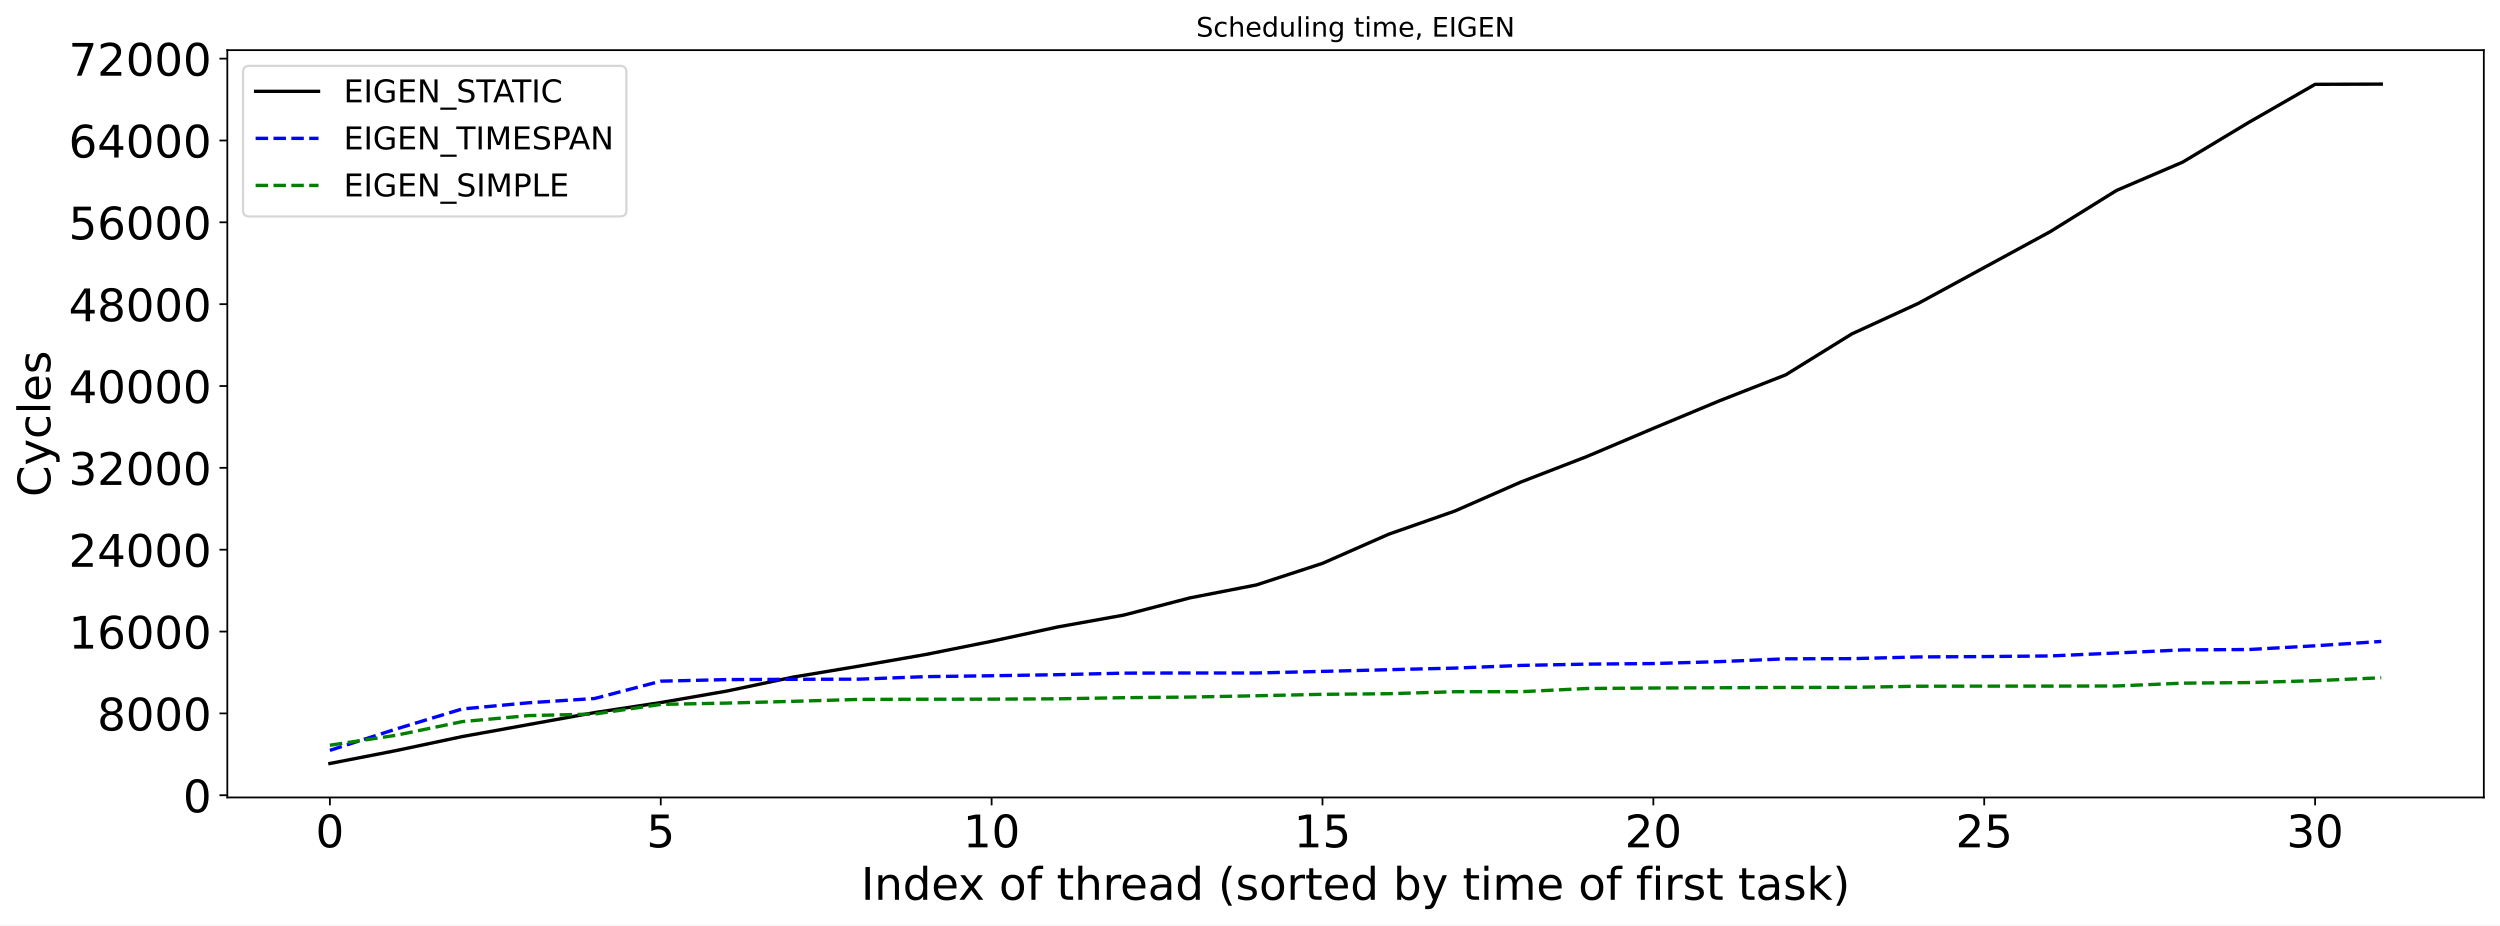
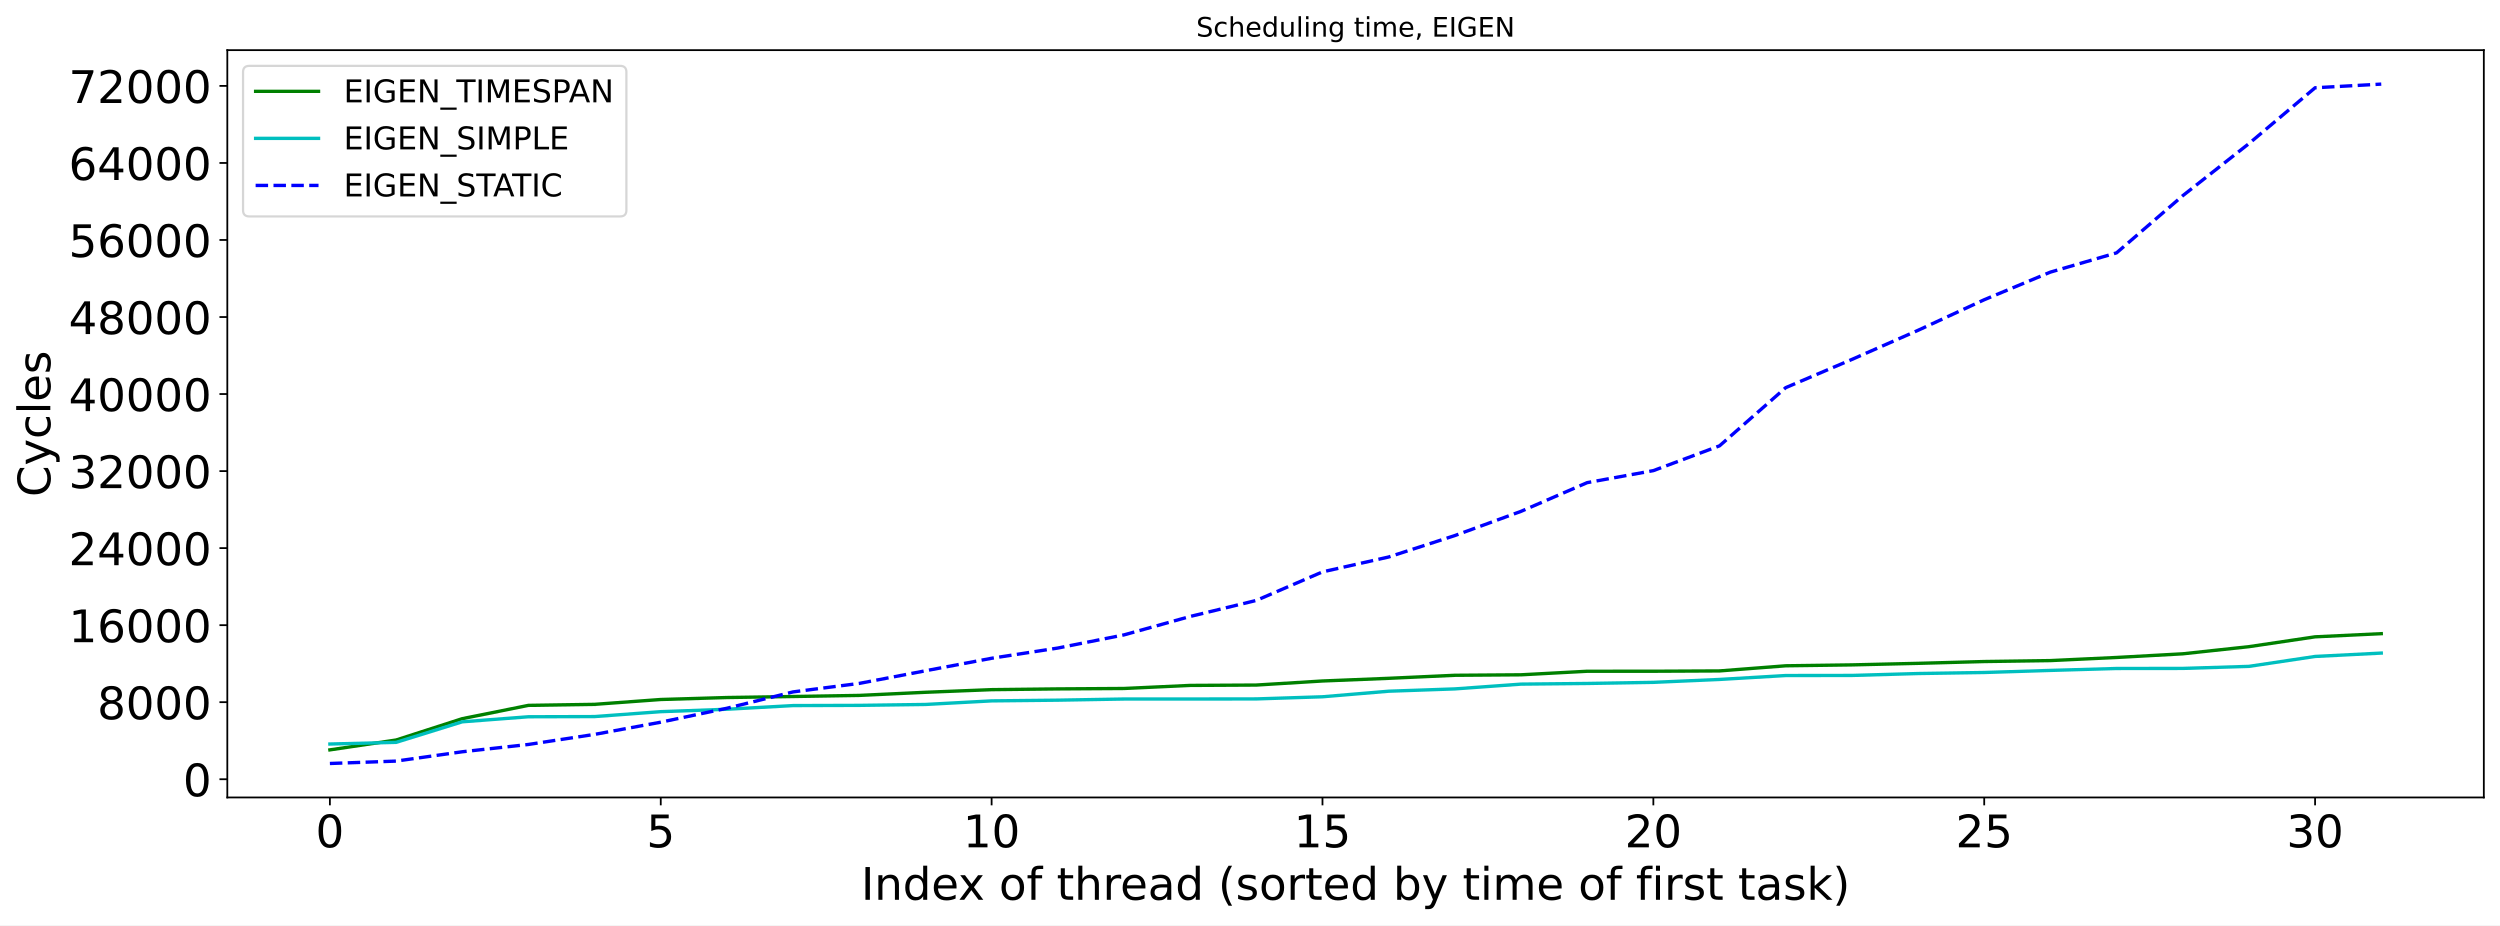
<svg xmlns="http://www.w3.org/2000/svg" xmlns:xlink="http://www.w3.org/1999/xlink" width="1112.781pt" height="411.871pt" viewBox="0 0 1112.781 411.871" version="1.1">
  <defs>
    <style type="text/css">*{stroke-linejoin: round; stroke-linecap: butt}</style>
  </defs>
  <g id="figure_1">
    <g id="patch_1">
      <path d="M 0 411.871  L 1112.781 411.871  L 1112.781 0  L 0 0  z " style="fill: #ffffff" />
    </g>
    <g id="axes_1">
      <g id="patch_2">
        <path d="M 101.181 354.958  L 1105.581 354.958  L 1105.581 22.318  L 101.181 22.318  z " style="fill: #ffffff" />
      </g>
      <g id="matplotlib.axis_1">
        <g id="xtick_1">
          <g id="line2d_1">
            <defs>
-               <path id="m153ee0c55f" d="M 0 0  L 0 3.5  " style="stroke: #000000; stroke-width: 0.8" />
+               <path id="ma0be3c075a" d="M 0 0  L 0 3.5  " style="stroke: #000000; stroke-width: 0.8" />
            </defs>
            <g>
-               <use xlink:href="#m153ee0c55f" x="146.836" y="354.958" style="stroke: #000000; stroke-width: 0.8" />
+               <use xlink:href="#ma0be3c075a" x="146.836" y="354.958" style="stroke: #000000; stroke-width: 0.8" />
            </g>
          </g>
          <g id="text_1">
            <g transform="translate(140.4733 377.155) scale(0.2 -0.2)">
              <defs>
                <path id="DejaVuSans-30" d="M 2034 4250  Q 1547 4250 1301 3770  Q 1056 3291 1056 2328  Q 1056 1369 1301 889  Q 1547 409 2034 409  Q 2525 409 2770 889  Q 3016 1369 3016 2328  Q 3016 3291 2770 3770  Q 2525 4250 2034 4250  z M 2034 4750  Q 2819 4750 3233 4129  Q 3647 3509 3647 2328  Q 3647 1150 3233 529  Q 2819 -91 2034 -91  Q 1250 -91 836 529  Q 422 1150 422 2328  Q 422 3509 836 4129  Q 1250 4750 2034 4750  z " transform="scale(0.015625)" />
              </defs>
              <use xlink:href="#DejaVuSans-30" />
            </g>
          </g>
        </g>
        <g id="xtick_2">
          <g id="line2d_2">
            <g>
-               <use xlink:href="#m153ee0c55f" x="294.109" y="354.958" style="stroke: #000000; stroke-width: 0.8" />
+               <use xlink:href="#ma0be3c075a" x="294.109" y="354.958" style="stroke: #000000; stroke-width: 0.8" />
            </g>
          </g>
          <g id="text_2">
            <g transform="translate(287.746 377.155) scale(0.2 -0.2)">
              <defs>
                <path id="DejaVuSans-35" d="M 691 4666  L 3169 4666  L 3169 4134  L 1269 4134  L 1269 2991  Q 1406 3038 1543 3061  Q 1681 3084 1819 3084  Q 2600 3084 3056 2656  Q 3513 2228 3513 1497  Q 3513 744 3044 326  Q 2575 -91 1722 -91  Q 1428 -91 1123 -41  Q 819 9 494 109  L 494 744  Q 775 591 1075 516  Q 1375 441 1709 441  Q 2250 441 2565 725  Q 2881 1009 2881 1497  Q 2881 1984 2565 2268  Q 2250 2553 1709 2553  Q 1456 2553 1204 2497  Q 953 2441 691 2322  L 691 4666  z " transform="scale(0.015625)" />
              </defs>
              <use xlink:href="#DejaVuSans-35" />
            </g>
          </g>
        </g>
        <g id="xtick_3">
          <g id="line2d_3">
            <g>
-               <use xlink:href="#m153ee0c55f" x="441.381" y="354.958" style="stroke: #000000; stroke-width: 0.8" />
+               <use xlink:href="#ma0be3c075a" x="441.381" y="354.958" style="stroke: #000000; stroke-width: 0.8" />
            </g>
          </g>
          <g id="text_3">
            <g transform="translate(428.6562 377.155) scale(0.2 -0.2)">
              <defs>
                <path id="DejaVuSans-31" d="M 794 531  L 1825 531  L 1825 4091  L 703 3866  L 703 4441  L 1819 4666  L 2450 4666  L 2450 531  L 3481 531  L 3481 0  L 794 0  L 794 531  z " transform="scale(0.015625)" />
              </defs>
              <use xlink:href="#DejaVuSans-31" />
              <use xlink:href="#DejaVuSans-30" x="63.623" />
            </g>
          </g>
        </g>
        <g id="xtick_4">
          <g id="line2d_4">
            <g>
-               <use xlink:href="#m153ee0c55f" x="588.654" y="354.958" style="stroke: #000000; stroke-width: 0.8" />
+               <use xlink:href="#ma0be3c075a" x="588.654" y="354.958" style="stroke: #000000; stroke-width: 0.8" />
            </g>
          </g>
          <g id="text_4">
            <g transform="translate(575.929 377.155) scale(0.2 -0.2)">
              <use xlink:href="#DejaVuSans-31" />
              <use xlink:href="#DejaVuSans-35" x="63.623" />
            </g>
          </g>
        </g>
        <g id="xtick_5">
          <g id="line2d_5">
            <g>
-               <use xlink:href="#m153ee0c55f" x="735.927" y="354.958" style="stroke: #000000; stroke-width: 0.8" />
+               <use xlink:href="#ma0be3c075a" x="735.927" y="354.958" style="stroke: #000000; stroke-width: 0.8" />
            </g>
          </g>
          <g id="text_5">
            <g transform="translate(723.2017 377.155) scale(0.2 -0.2)">
              <defs>
                <path id="DejaVuSans-32" d="M 1228 531  L 3431 531  L 3431 0  L 469 0  L 469 531  Q 828 903 1448 1529  Q 2069 2156 2228 2338  Q 2531 2678 2651 2914  Q 2772 3150 2772 3378  Q 2772 3750 2511 3984  Q 2250 4219 1831 4219  Q 1534 4219 1204 4116  Q 875 4013 500 3803  L 500 4441  Q 881 4594 1212 4672  Q 1544 4750 1819 4750  Q 2544 4750 2975 4387  Q 3406 4025 3406 3419  Q 3406 3131 3298 2873  Q 3191 2616 2906 2266  Q 2828 2175 2409 1742  Q 1991 1309 1228 531  z " transform="scale(0.015625)" />
              </defs>
              <use xlink:href="#DejaVuSans-32" />
              <use xlink:href="#DejaVuSans-30" x="63.623" />
            </g>
          </g>
        </g>
        <g id="xtick_6">
          <g id="line2d_6">
            <g>
-               <use xlink:href="#m153ee0c55f" x="883.199" y="354.958" style="stroke: #000000; stroke-width: 0.8" />
+               <use xlink:href="#ma0be3c075a" x="883.199" y="354.958" style="stroke: #000000; stroke-width: 0.8" />
            </g>
          </g>
          <g id="text_6">
            <g transform="translate(870.4744 377.155) scale(0.2 -0.2)">
              <use xlink:href="#DejaVuSans-32" />
              <use xlink:href="#DejaVuSans-35" x="63.623" />
            </g>
          </g>
        </g>
        <g id="xtick_7">
          <g id="line2d_7">
            <g>
-               <use xlink:href="#m153ee0c55f" x="1030.472" y="354.958" style="stroke: #000000; stroke-width: 0.8" />
+               <use xlink:href="#ma0be3c075a" x="1030.472" y="354.958" style="stroke: #000000; stroke-width: 0.8" />
            </g>
          </g>
          <g id="text_7">
            <g transform="translate(1017.747 377.155) scale(0.2 -0.2)">
              <defs>
                <path id="DejaVuSans-33" d="M 2597 2516  Q 3050 2419 3304 2112  Q 3559 1806 3559 1356  Q 3559 666 3084 287  Q 2609 -91 1734 -91  Q 1441 -91 1130 -33  Q 819 25 488 141  L 488 750  Q 750 597 1062 519  Q 1375 441 1716 441  Q 2309 441 2620 675  Q 2931 909 2931 1356  Q 2931 1769 2642 2001  Q 2353 2234 1838 2234  L 1294 2234  L 1294 2753  L 1863 2753  Q 2328 2753 2575 2939  Q 2822 3125 2822 3475  Q 2822 3834 2567 4026  Q 2313 4219 1838 4219  Q 1578 4219 1281 4162  Q 984 4106 628 3988  L 628 4550  Q 988 4650 1302 4700  Q 1616 4750 1894 4750  Q 2613 4750 3031 4423  Q 3450 4097 3450 3541  Q 3450 3153 3228 2886  Q 3006 2619 2597 2516  z " transform="scale(0.015625)" />
              </defs>
              <use xlink:href="#DejaVuSans-33" />
              <use xlink:href="#DejaVuSans-30" x="63.623" />
            </g>
          </g>
        </g>
        <g id="text_8">
          <g transform="translate(383.2609 400.5113) scale(0.2 -0.2)">
            <defs>
              <path id="DejaVuSans-49" d="M 628 4666  L 1259 4666  L 1259 0  L 628 0  L 628 4666  z " transform="scale(0.015625)" />
              <path id="DejaVuSans-6e" d="M 3513 2113  L 3513 0  L 2938 0  L 2938 2094  Q 2938 2591 2744 2837  Q 2550 3084 2163 3084  Q 1697 3084 1428 2787  Q 1159 2491 1159 1978  L 1159 0  L 581 0  L 581 3500  L 1159 3500  L 1159 2956  Q 1366 3272 1645 3428  Q 1925 3584 2291 3584  Q 2894 3584 3203 3211  Q 3513 2838 3513 2113  z " transform="scale(0.015625)" />
              <path id="DejaVuSans-64" d="M 2906 2969  L 2906 4863  L 3481 4863  L 3481 0  L 2906 0  L 2906 525  Q 2725 213 2448 61  Q 2172 -91 1784 -91  Q 1150 -91 751 415  Q 353 922 353 1747  Q 353 2572 751 3078  Q 1150 3584 1784 3584  Q 2172 3584 2448 3432  Q 2725 3281 2906 2969  z M 947 1747  Q 947 1113 1208 752  Q 1469 391 1925 391  Q 2381 391 2643 752  Q 2906 1113 2906 1747  Q 2906 2381 2643 2742  Q 2381 3103 1925 3103  Q 1469 3103 1208 2742  Q 947 2381 947 1747  z " transform="scale(0.015625)" />
              <path id="DejaVuSans-65" d="M 3597 1894  L 3597 1613  L 953 1613  Q 991 1019 1311 708  Q 1631 397 2203 397  Q 2534 397 2845 478  Q 3156 559 3463 722  L 3463 178  Q 3153 47 2828 -22  Q 2503 -91 2169 -91  Q 1331 -91 842 396  Q 353 884 353 1716  Q 353 2575 817 3079  Q 1281 3584 2069 3584  Q 2775 3584 3186 3129  Q 3597 2675 3597 1894  z M 3022 2063  Q 3016 2534 2758 2815  Q 2500 3097 2075 3097  Q 1594 3097 1305 2825  Q 1016 2553 972 2059  L 3022 2063  z " transform="scale(0.015625)" />
              <path id="DejaVuSans-78" d="M 3513 3500  L 2247 1797  L 3578 0  L 2900 0  L 1881 1375  L 863 0  L 184 0  L 1544 1831  L 300 3500  L 978 3500  L 1906 2253  L 2834 3500  L 3513 3500  z " transform="scale(0.015625)" />
              <path id="DejaVuSans-20" transform="scale(0.015625)" />
              <path id="DejaVuSans-6f" d="M 1959 3097  Q 1497 3097 1228 2736  Q 959 2375 959 1747  Q 959 1119 1226 758  Q 1494 397 1959 397  Q 2419 397 2687 759  Q 2956 1122 2956 1747  Q 2956 2369 2687 2733  Q 2419 3097 1959 3097  z M 1959 3584  Q 2709 3584 3137 3096  Q 3566 2609 3566 1747  Q 3566 888 3137 398  Q 2709 -91 1959 -91  Q 1206 -91 779 398  Q 353 888 353 1747  Q 353 2609 779 3096  Q 1206 3584 1959 3584  z " transform="scale(0.015625)" />
              <path id="DejaVuSans-66" d="M 2375 4863  L 2375 4384  L 1825 4384  Q 1516 4384 1395 4259  Q 1275 4134 1275 3809  L 1275 3500  L 2222 3500  L 2222 3053  L 1275 3053  L 1275 0  L 697 0  L 697 3053  L 147 3053  L 147 3500  L 697 3500  L 697 3744  Q 697 4328 969 4595  Q 1241 4863 1831 4863  L 2375 4863  z " transform="scale(0.015625)" />
              <path id="DejaVuSans-74" d="M 1172 4494  L 1172 3500  L 2356 3500  L 2356 3053  L 1172 3053  L 1172 1153  Q 1172 725 1289 603  Q 1406 481 1766 481  L 2356 481  L 2356 0  L 1766 0  Q 1100 0 847 248  Q 594 497 594 1153  L 594 3053  L 172 3053  L 172 3500  L 594 3500  L 594 4494  L 1172 4494  z " transform="scale(0.015625)" />
              <path id="DejaVuSans-68" d="M 3513 2113  L 3513 0  L 2938 0  L 2938 2094  Q 2938 2591 2744 2837  Q 2550 3084 2163 3084  Q 1697 3084 1428 2787  Q 1159 2491 1159 1978  L 1159 0  L 581 0  L 581 4863  L 1159 4863  L 1159 2956  Q 1366 3272 1645 3428  Q 1925 3584 2291 3584  Q 2894 3584 3203 3211  Q 3513 2838 3513 2113  z " transform="scale(0.015625)" />
              <path id="DejaVuSans-72" d="M 2631 2963  Q 2534 3019 2420 3045  Q 2306 3072 2169 3072  Q 1681 3072 1420 2755  Q 1159 2438 1159 1844  L 1159 0  L 581 0  L 581 3500  L 1159 3500  L 1159 2956  Q 1341 3275 1631 3429  Q 1922 3584 2338 3584  Q 2397 3584 2469 3576  Q 2541 3569 2628 3553  L 2631 2963  z " transform="scale(0.015625)" />
              <path id="DejaVuSans-61" d="M 2194 1759  Q 1497 1759 1228 1600  Q 959 1441 959 1056  Q 959 750 1161 570  Q 1363 391 1709 391  Q 2188 391 2477 730  Q 2766 1069 2766 1631  L 2766 1759  L 2194 1759  z M 3341 1997  L 3341 0  L 2766 0  L 2766 531  Q 2569 213 2275 61  Q 1981 -91 1556 -91  Q 1019 -91 701 211  Q 384 513 384 1019  Q 384 1609 779 1909  Q 1175 2209 1959 2209  L 2766 2209  L 2766 2266  Q 2766 2663 2505 2880  Q 2244 3097 1772 3097  Q 1472 3097 1187 3025  Q 903 2953 641 2809  L 641 3341  Q 956 3463 1253 3523  Q 1550 3584 1831 3584  Q 2591 3584 2966 3190  Q 3341 2797 3341 1997  z " transform="scale(0.015625)" />
              <path id="DejaVuSans-28" d="M 1984 4856  Q 1566 4138 1362 3434  Q 1159 2731 1159 2009  Q 1159 1288 1364 580  Q 1569 -128 1984 -844  L 1484 -844  Q 1016 -109 783 600  Q 550 1309 550 2009  Q 550 2706 781 3412  Q 1013 4119 1484 4856  L 1984 4856  z " transform="scale(0.015625)" />
              <path id="DejaVuSans-73" d="M 2834 3397  L 2834 2853  Q 2591 2978 2328 3040  Q 2066 3103 1784 3103  Q 1356 3103 1142 2972  Q 928 2841 928 2578  Q 928 2378 1081 2264  Q 1234 2150 1697 2047  L 1894 2003  Q 2506 1872 2764 1633  Q 3022 1394 3022 966  Q 3022 478 2636 193  Q 2250 -91 1575 -91  Q 1294 -91 989 -36  Q 684 19 347 128  L 347 722  Q 666 556 975 473  Q 1284 391 1588 391  Q 1994 391 2212 530  Q 2431 669 2431 922  Q 2431 1156 2273 1281  Q 2116 1406 1581 1522  L 1381 1569  Q 847 1681 609 1914  Q 372 2147 372 2553  Q 372 3047 722 3315  Q 1072 3584 1716 3584  Q 2034 3584 2315 3537  Q 2597 3491 2834 3397  z " transform="scale(0.015625)" />
              <path id="DejaVuSans-62" d="M 3116 1747  Q 3116 2381 2855 2742  Q 2594 3103 2138 3103  Q 1681 3103 1420 2742  Q 1159 2381 1159 1747  Q 1159 1113 1420 752  Q 1681 391 2138 391  Q 2594 391 2855 752  Q 3116 1113 3116 1747  z M 1159 2969  Q 1341 3281 1617 3432  Q 1894 3584 2278 3584  Q 2916 3584 3314 3078  Q 3713 2572 3713 1747  Q 3713 922 3314 415  Q 2916 -91 2278 -91  Q 1894 -91 1617 61  Q 1341 213 1159 525  L 1159 0  L 581 0  L 581 4863  L 1159 4863  L 1159 2969  z " transform="scale(0.015625)" />
              <path id="DejaVuSans-79" d="M 2059 -325  Q 1816 -950 1584 -1140  Q 1353 -1331 966 -1331  L 506 -1331  L 506 -850  L 844 -850  Q 1081 -850 1212 -737  Q 1344 -625 1503 -206  L 1606 56  L 191 3500  L 800 3500  L 1894 763  L 2988 3500  L 3597 3500  L 2059 -325  z " transform="scale(0.015625)" />
              <path id="DejaVuSans-69" d="M 603 3500  L 1178 3500  L 1178 0  L 603 0  L 603 3500  z M 603 4863  L 1178 4863  L 1178 4134  L 603 4134  L 603 4863  z " transform="scale(0.015625)" />
              <path id="DejaVuSans-6d" d="M 3328 2828  Q 3544 3216 3844 3400  Q 4144 3584 4550 3584  Q 5097 3584 5394 3201  Q 5691 2819 5691 2113  L 5691 0  L 5113 0  L 5113 2094  Q 5113 2597 4934 2840  Q 4756 3084 4391 3084  Q 3944 3084 3684 2787  Q 3425 2491 3425 1978  L 3425 0  L 2847 0  L 2847 2094  Q 2847 2600 2669 2842  Q 2491 3084 2119 3084  Q 1678 3084 1418 2786  Q 1159 2488 1159 1978  L 1159 0  L 581 0  L 581 3500  L 1159 3500  L 1159 2956  Q 1356 3278 1631 3431  Q 1906 3584 2284 3584  Q 2666 3584 2933 3390  Q 3200 3197 3328 2828  z " transform="scale(0.015625)" />
              <path id="DejaVuSans-6b" d="M 581 4863  L 1159 4863  L 1159 1991  L 2875 3500  L 3609 3500  L 1753 1863  L 3688 0  L 2938 0  L 1159 1709  L 1159 0  L 581 0  L 581 4863  z " transform="scale(0.015625)" />
              <path id="DejaVuSans-29" d="M 513 4856  L 1013 4856  Q 1481 4119 1714 3412  Q 1947 2706 1947 2009  Q 1947 1309 1714 600  Q 1481 -109 1013 -844  L 513 -844  Q 928 -128 1133 580  Q 1338 1288 1338 2009  Q 1338 2731 1133 3434  Q 928 4138 513 4856  z " transform="scale(0.015625)" />
            </defs>
            <use xlink:href="#DejaVuSans-49" />
            <use xlink:href="#DejaVuSans-6e" x="29.492" />
            <use xlink:href="#DejaVuSans-64" x="92.871" />
            <use xlink:href="#DejaVuSans-65" x="156.348" />
            <use xlink:href="#DejaVuSans-78" x="216.121" />
            <use xlink:href="#DejaVuSans-20" x="275.301" />
            <use xlink:href="#DejaVuSans-6f" x="307.088" />
            <use xlink:href="#DejaVuSans-66" x="368.27" />
            <use xlink:href="#DejaVuSans-20" x="403.475" />
            <use xlink:href="#DejaVuSans-74" x="435.262" />
            <use xlink:href="#DejaVuSans-68" x="474.471" />
            <use xlink:href="#DejaVuSans-72" x="537.85" />
            <use xlink:href="#DejaVuSans-65" x="576.713" />
            <use xlink:href="#DejaVuSans-61" x="638.236" />
            <use xlink:href="#DejaVuSans-64" x="699.516" />
            <use xlink:href="#DejaVuSans-20" x="762.992" />
            <use xlink:href="#DejaVuSans-28" x="794.779" />
            <use xlink:href="#DejaVuSans-73" x="833.793" />
            <use xlink:href="#DejaVuSans-6f" x="885.893" />
            <use xlink:href="#DejaVuSans-72" x="947.074" />
            <use xlink:href="#DejaVuSans-74" x="988.188" />
            <use xlink:href="#DejaVuSans-65" x="1027.396" />
            <use xlink:href="#DejaVuSans-64" x="1088.92" />
            <use xlink:href="#DejaVuSans-20" x="1152.396" />
            <use xlink:href="#DejaVuSans-62" x="1184.184" />
            <use xlink:href="#DejaVuSans-79" x="1247.66" />
            <use xlink:href="#DejaVuSans-20" x="1306.84" />
            <use xlink:href="#DejaVuSans-74" x="1338.627" />
            <use xlink:href="#DejaVuSans-69" x="1377.836" />
            <use xlink:href="#DejaVuSans-6d" x="1405.619" />
            <use xlink:href="#DejaVuSans-65" x="1503.031" />
            <use xlink:href="#DejaVuSans-20" x="1564.555" />
            <use xlink:href="#DejaVuSans-6f" x="1596.342" />
            <use xlink:href="#DejaVuSans-66" x="1657.523" />
            <use xlink:href="#DejaVuSans-20" x="1692.729" />
            <use xlink:href="#DejaVuSans-66" x="1724.516" />
            <use xlink:href="#DejaVuSans-69" x="1759.721" />
            <use xlink:href="#DejaVuSans-72" x="1787.504" />
            <use xlink:href="#DejaVuSans-73" x="1828.617" />
            <use xlink:href="#DejaVuSans-74" x="1880.717" />
            <use xlink:href="#DejaVuSans-20" x="1919.926" />
            <use xlink:href="#DejaVuSans-74" x="1951.713" />
            <use xlink:href="#DejaVuSans-61" x="1990.922" />
            <use xlink:href="#DejaVuSans-73" x="2052.201" />
            <use xlink:href="#DejaVuSans-6b" x="2104.301" />
            <use xlink:href="#DejaVuSans-29" x="2162.211" />
          </g>
        </g>
      </g>
      <g id="matplotlib.axis_2">
        <g id="ytick_1">
          <g id="line2d_8">
            <defs>
-               <path id="m6287af9b41" d="M 0 0  L -3.5 0  " style="stroke: #000000; stroke-width: 0.8" />
+               <path id="m43529c46a1" d="M 0 0  L -3.5 0  " style="stroke: #000000; stroke-width: 0.8" />
            </defs>
            <g>
-               <use xlink:href="#m6287af9b41" x="101.181" y="353.973" style="stroke: #000000; stroke-width: 0.8" />
+               <use xlink:href="#m43529c46a1" x="101.181" y="346.842" style="stroke: #000000; stroke-width: 0.8" />
            </g>
          </g>
          <g id="text_9">
-             <g transform="translate(81.45625 361.5716) scale(0.2 -0.2)">
+             <g transform="translate(81.45625 354.44) scale(0.2 -0.2)">
              <use xlink:href="#DejaVuSans-30" />
            </g>
          </g>
        </g>
        <g id="ytick_2">
          <g id="line2d_9">
            <g>
-               <use xlink:href="#m6287af9b41" x="101.181" y="317.543" style="stroke: #000000; stroke-width: 0.8" />
+               <use xlink:href="#m43529c46a1" x="101.181" y="312.553" style="stroke: #000000; stroke-width: 0.8" />
            </g>
          </g>
          <g id="text_10">
-             <g transform="translate(43.28125 325.1411) scale(0.2 -0.2)">
+             <g transform="translate(43.28125 320.1514) scale(0.2 -0.2)">
              <defs>
                <path id="DejaVuSans-38" d="M 2034 2216  Q 1584 2216 1326 1975  Q 1069 1734 1069 1313  Q 1069 891 1326 650  Q 1584 409 2034 409  Q 2484 409 2743 651  Q 3003 894 3003 1313  Q 3003 1734 2745 1975  Q 2488 2216 2034 2216  z M 1403 2484  Q 997 2584 770 2862  Q 544 3141 544 3541  Q 544 4100 942 4425  Q 1341 4750 2034 4750  Q 2731 4750 3128 4425  Q 3525 4100 3525 3541  Q 3525 3141 3298 2862  Q 3072 2584 2669 2484  Q 3125 2378 3379 2068  Q 3634 1759 3634 1313  Q 3634 634 3220 271  Q 2806 -91 2034 -91  Q 1263 -91 848 271  Q 434 634 434 1313  Q 434 1759 690 2068  Q 947 2378 1403 2484  z M 1172 3481  Q 1172 3119 1398 2916  Q 1625 2713 2034 2713  Q 2441 2713 2670 2916  Q 2900 3119 2900 3481  Q 2900 3844 2670 4047  Q 2441 4250 2034 4250  Q 1625 4250 1398 4047  Q 1172 3844 1172 3481  z " transform="scale(0.015625)" />
              </defs>
              <use xlink:href="#DejaVuSans-38" />
              <use xlink:href="#DejaVuSans-30" x="63.623" />
              <use xlink:href="#DejaVuSans-30" x="127.246" />
              <use xlink:href="#DejaVuSans-30" x="190.869" />
            </g>
          </g>
        </g>
        <g id="ytick_3">
          <g id="line2d_10">
            <g>
-               <use xlink:href="#m6287af9b41" x="101.181" y="281.112" style="stroke: #000000; stroke-width: 0.8" />
+               <use xlink:href="#m43529c46a1" x="101.181" y="278.264" style="stroke: #000000; stroke-width: 0.8" />
            </g>
          </g>
          <g id="text_11">
-             <g transform="translate(30.55625 288.7107) scale(0.2 -0.2)">
+             <g transform="translate(30.55625 285.8628) scale(0.2 -0.2)">
              <defs>
                <path id="DejaVuSans-36" d="M 2113 2584  Q 1688 2584 1439 2293  Q 1191 2003 1191 1497  Q 1191 994 1439 701  Q 1688 409 2113 409  Q 2538 409 2786 701  Q 3034 994 3034 1497  Q 3034 2003 2786 2293  Q 2538 2584 2113 2584  z M 3366 4563  L 3366 3988  Q 3128 4100 2886 4159  Q 2644 4219 2406 4219  Q 1781 4219 1451 3797  Q 1122 3375 1075 2522  Q 1259 2794 1537 2939  Q 1816 3084 2150 3084  Q 2853 3084 3261 2657  Q 3669 2231 3669 1497  Q 3669 778 3244 343  Q 2819 -91 2113 -91  Q 1303 -91 875 529  Q 447 1150 447 2328  Q 447 3434 972 4092  Q 1497 4750 2381 4750  Q 2619 4750 2861 4703  Q 3103 4656 3366 4563  z " transform="scale(0.015625)" />
              </defs>
              <use xlink:href="#DejaVuSans-31" />
              <use xlink:href="#DejaVuSans-36" x="63.623" />
              <use xlink:href="#DejaVuSans-30" x="127.246" />
              <use xlink:href="#DejaVuSans-30" x="190.869" />
              <use xlink:href="#DejaVuSans-30" x="254.492" />
            </g>
          </g>
        </g>
        <g id="ytick_4">
          <g id="line2d_11">
            <g>
-               <use xlink:href="#m6287af9b41" x="101.181" y="244.682" style="stroke: #000000; stroke-width: 0.8" />
+               <use xlink:href="#m43529c46a1" x="101.181" y="243.976" style="stroke: #000000; stroke-width: 0.8" />
            </g>
          </g>
          <g id="text_12">
-             <g transform="translate(30.55625 252.2802) scale(0.2 -0.2)">
+             <g transform="translate(30.55625 251.5741) scale(0.2 -0.2)">
              <defs>
                <path id="DejaVuSans-34" d="M 2419 4116  L 825 1625  L 2419 1625  L 2419 4116  z M 2253 4666  L 3047 4666  L 3047 1625  L 3713 1625  L 3713 1100  L 3047 1100  L 3047 0  L 2419 0  L 2419 1100  L 313 1100  L 313 1709  L 2253 4666  z " transform="scale(0.015625)" />
              </defs>
              <use xlink:href="#DejaVuSans-32" />
              <use xlink:href="#DejaVuSans-34" x="63.623" />
              <use xlink:href="#DejaVuSans-30" x="127.246" />
              <use xlink:href="#DejaVuSans-30" x="190.869" />
              <use xlink:href="#DejaVuSans-30" x="254.492" />
            </g>
          </g>
        </g>
        <g id="ytick_5">
          <g id="line2d_12">
            <g>
-               <use xlink:href="#m6287af9b41" x="101.181" y="208.251" style="stroke: #000000; stroke-width: 0.8" />
+               <use xlink:href="#m43529c46a1" x="101.181" y="209.687" style="stroke: #000000; stroke-width: 0.8" />
            </g>
          </g>
          <g id="text_13">
-             <g transform="translate(30.55625 215.8498) scale(0.2 -0.2)">
+             <g transform="translate(30.55625 217.2855) scale(0.2 -0.2)">
              <use xlink:href="#DejaVuSans-33" />
              <use xlink:href="#DejaVuSans-32" x="63.623" />
              <use xlink:href="#DejaVuSans-30" x="127.246" />
              <use xlink:href="#DejaVuSans-30" x="190.869" />
              <use xlink:href="#DejaVuSans-30" x="254.492" />
            </g>
          </g>
        </g>
        <g id="ytick_6">
          <g id="line2d_13">
            <g>
-               <use xlink:href="#m6287af9b41" x="101.181" y="171.821" style="stroke: #000000; stroke-width: 0.8" />
+               <use xlink:href="#m43529c46a1" x="101.181" y="175.398" style="stroke: #000000; stroke-width: 0.8" />
            </g>
          </g>
          <g id="text_14">
-             <g transform="translate(30.55625 179.4194) scale(0.2 -0.2)">
+             <g transform="translate(30.55625 182.9969) scale(0.2 -0.2)">
              <use xlink:href="#DejaVuSans-34" />
              <use xlink:href="#DejaVuSans-30" x="63.623" />
              <use xlink:href="#DejaVuSans-30" x="127.246" />
              <use xlink:href="#DejaVuSans-30" x="190.869" />
              <use xlink:href="#DejaVuSans-30" x="254.492" />
            </g>
          </g>
        </g>
        <g id="ytick_7">
          <g id="line2d_14">
            <g>
-               <use xlink:href="#m6287af9b41" x="101.181" y="135.39" style="stroke: #000000; stroke-width: 0.8" />
+               <use xlink:href="#m43529c46a1" x="101.181" y="141.11" style="stroke: #000000; stroke-width: 0.8" />
            </g>
          </g>
          <g id="text_15">
-             <g transform="translate(30.55625 142.9889) scale(0.2 -0.2)">
+             <g transform="translate(30.55625 148.7082) scale(0.2 -0.2)">
              <use xlink:href="#DejaVuSans-34" />
              <use xlink:href="#DejaVuSans-38" x="63.623" />
              <use xlink:href="#DejaVuSans-30" x="127.246" />
              <use xlink:href="#DejaVuSans-30" x="190.869" />
              <use xlink:href="#DejaVuSans-30" x="254.492" />
            </g>
          </g>
        </g>
        <g id="ytick_8">
          <g id="line2d_15">
            <g>
-               <use xlink:href="#m6287af9b41" x="101.181" y="98.96" style="stroke: #000000; stroke-width: 0.8" />
+               <use xlink:href="#m43529c46a1" x="101.181" y="106.821" style="stroke: #000000; stroke-width: 0.8" />
            </g>
          </g>
          <g id="text_16">
-             <g transform="translate(30.55625 106.5585) scale(0.2 -0.2)">
+             <g transform="translate(30.55625 114.4196) scale(0.2 -0.2)">
              <use xlink:href="#DejaVuSans-35" />
              <use xlink:href="#DejaVuSans-36" x="63.623" />
              <use xlink:href="#DejaVuSans-30" x="127.246" />
              <use xlink:href="#DejaVuSans-30" x="190.869" />
              <use xlink:href="#DejaVuSans-30" x="254.492" />
            </g>
          </g>
        </g>
        <g id="ytick_9">
          <g id="line2d_16">
            <g>
-               <use xlink:href="#m6287af9b41" x="101.181" y="62.53" style="stroke: #000000; stroke-width: 0.8" />
+               <use xlink:href="#m43529c46a1" x="101.181" y="72.533" style="stroke: #000000; stroke-width: 0.8" />
            </g>
          </g>
          <g id="text_17">
-             <g transform="translate(30.55625 70.12803) scale(0.2 -0.2)">
+             <g transform="translate(30.55625 80.13098) scale(0.2 -0.2)">
              <use xlink:href="#DejaVuSans-36" />
              <use xlink:href="#DejaVuSans-34" x="63.623" />
              <use xlink:href="#DejaVuSans-30" x="127.246" />
              <use xlink:href="#DejaVuSans-30" x="190.869" />
              <use xlink:href="#DejaVuSans-30" x="254.492" />
            </g>
          </g>
        </g>
        <g id="ytick_10">
          <g id="line2d_17">
            <g>
-               <use xlink:href="#m6287af9b41" x="101.181" y="26.099" style="stroke: #000000; stroke-width: 0.8" />
+               <use xlink:href="#m43529c46a1" x="101.181" y="38.244" style="stroke: #000000; stroke-width: 0.8" />
            </g>
          </g>
          <g id="text_18">
-             <g transform="translate(30.55625 33.69759) scale(0.2 -0.2)">
+             <g transform="translate(30.55625 45.84235) scale(0.2 -0.2)">
              <defs>
                <path id="DejaVuSans-37" d="M 525 4666  L 3525 4666  L 3525 4397  L 1831 0  L 1172 0  L 2766 4134  L 525 4134  L 525 4666  z " transform="scale(0.015625)" />
              </defs>
              <use xlink:href="#DejaVuSans-37" />
              <use xlink:href="#DejaVuSans-32" x="63.623" />
              <use xlink:href="#DejaVuSans-30" x="127.246" />
              <use xlink:href="#DejaVuSans-30" x="190.869" />
              <use xlink:href="#DejaVuSans-30" x="254.492" />
            </g>
          </g>
        </g>
        <g id="text_19">
          <g transform="translate(22.39688 221.1788) rotate(-90) scale(0.2 -0.2)">
            <defs>
              <path id="DejaVuSans-43" d="M 4122 4306  L 4122 3641  Q 3803 3938 3442 4084  Q 3081 4231 2675 4231  Q 1875 4231 1450 3742  Q 1025 3253 1025 2328  Q 1025 1406 1450 917  Q 1875 428 2675 428  Q 3081 428 3442 575  Q 3803 722 4122 1019  L 4122 359  Q 3791 134 3420 21  Q 3050 -91 2638 -91  Q 1578 -91 968 557  Q 359 1206 359 2328  Q 359 3453 968 4101  Q 1578 4750 2638 4750  Q 3056 4750 3426 4639  Q 3797 4528 4122 4306  z " transform="scale(0.015625)" />
              <path id="DejaVuSans-63" d="M 3122 3366  L 3122 2828  Q 2878 2963 2633 3030  Q 2388 3097 2138 3097  Q 1578 3097 1268 2742  Q 959 2388 959 1747  Q 959 1106 1268 751  Q 1578 397 2138 397  Q 2388 397 2633 464  Q 2878 531 3122 666  L 3122 134  Q 2881 22 2623 -34  Q 2366 -91 2075 -91  Q 1284 -91 818 406  Q 353 903 353 1747  Q 353 2603 823 3093  Q 1294 3584 2113 3584  Q 2378 3584 2631 3529  Q 2884 3475 3122 3366  z " transform="scale(0.015625)" />
              <path id="DejaVuSans-6c" d="M 603 4863  L 1178 4863  L 1178 0  L 603 0  L 603 4863  z " transform="scale(0.015625)" />
            </defs>
            <use xlink:href="#DejaVuSans-43" />
            <use xlink:href="#DejaVuSans-79" x="69.824" />
            <use xlink:href="#DejaVuSans-63" x="129.004" />
            <use xlink:href="#DejaVuSans-6c" x="183.984" />
            <use xlink:href="#DejaVuSans-65" x="211.768" />
            <use xlink:href="#DejaVuSans-73" x="273.291" />
          </g>
        </g>
      </g>
      <g id="line2d_18">
-         <path d="M 146.836 339.838  L 176.29 334.091  L 205.745 327.853  L 235.199 322.525  L 264.654 317.178  L 294.109 312.716  L 323.563 307.588  L 353.018 301.386  L 382.472 296.477  L 411.927 291.34  L 441.381 285.438  L 470.836 279.063  L 500.29 273.762  L 529.745 266.103  L 559.199 260.365  L 588.654 250.757  L 618.109 237.787  L 647.563 227.468  L 677.018 214.536  L 706.472 203.142  L 735.927 190.665  L 765.381 178.388  L 794.836 166.848  L 824.29 148.615  L 853.745 135.099  L 883.199 119.079  L 912.654 103.068  L 942.109 84.761  L 971.563 72.147  L 1001.018 54.451  L 1030.472 37.538  L 1059.927 37.438  " clip-path="url(#pc5bd186c55)" style="fill: none; stroke: #000000; stroke-width: 1.5; stroke-linecap: square" />
+         <path d="M 146.836 333.778  L 176.29 329.389  L 205.745 319.891  L 235.199 313.967  L 264.654 313.513  L 294.109 311.353  L 323.563 310.478  L 353.018 310.024  L 382.472 309.536  L 411.927 308.147  L 441.381 306.972  L 470.836 306.638  L 500.29 306.45  L 529.745 305.087  L 559.199 304.924  L 588.654 303.115  L 618.109 301.923  L 647.563 300.578  L 677.018 300.363  L 706.472 298.786  L 735.927 298.777  L 765.381 298.632  L 794.836 296.352  L 824.29 295.949  L 853.745 295.263  L 883.199 294.457  L 912.654 294.037  L 942.109 292.648  L 971.563 291.02  L 1001.018 287.839  L 1030.472 283.459  L 1059.927 282.053  " clip-path="url(#p7c3bfd574a)" style="fill: none; stroke: #008000; stroke-width: 1.5; stroke-linecap: square" />
      </g>
      <g id="line2d_19">
-         <path d="M 146.836 333.991  L 176.29 324.501  L 205.745 315.557  L 235.199 312.825  L 264.654 310.912  L 294.109 303.198  L 323.563 302.497  L 353.018 302.369  L 382.472 302.306  L 411.927 301.185  L 441.381 300.785  L 470.836 300.311  L 500.29 299.619  L 529.745 299.555  L 559.199 299.555  L 588.654 298.845  L 618.109 298.089  L 647.563 297.378  L 677.018 296.185  L 706.472 295.612  L 735.927 295.357  L 765.381 294.5  L 794.836 293.244  L 824.29 293.171  L 853.745 292.415  L 883.199 292.242  L 912.654 291.969  L 942.109 290.657  L 971.563 289.273  L 1001.018 289.109  L 1030.472 287.451  L 1059.927 285.511  " clip-path="url(#pc5bd186c55)" style="fill: none; stroke-dasharray: 5.55,2.4; stroke-dashoffset: 0; stroke: #0000ff; stroke-width: 1.5" />
+         <path d="M 146.836 331.172  L 176.29 330.434  L 205.745 321.288  L 235.199 319.042  L 264.654 318.956  L 294.109 316.77  L 323.563 315.69  L 353.018 314.062  L 382.472 313.967  L 411.927 313.564  L 441.381 311.97  L 470.836 311.653  L 500.29 311.139  L 529.745 311.139  L 559.199 311.096  L 588.654 310.144  L 618.109 307.667  L 647.563 306.638  L 677.018 304.512  L 706.472 304.221  L 735.927 303.724  L 765.381 302.429  L 794.836 300.689  L 824.29 300.646  L 853.745 299.798  L 883.199 299.335  L 912.654 298.409  L 942.109 297.552  L 971.563 297.517  L 1001.018 296.609  L 1030.472 292.194  L 1059.927 290.694  " clip-path="url(#p7c3bfd574a)" style="fill: none; stroke: #00bfbf; stroke-width: 1.5; stroke-linecap: square" />
      </g>
      <g id="line2d_20">
-         <path d="M 146.836 331.705  L 176.29 327.279  L 205.745 321.204  L 235.199 318.526  L 264.654 317.825  L 294.109 313.535  L 323.563 312.952  L 353.018 312.169  L 382.472 311.313  L 411.927 311.231  L 441.381 311.195  L 470.836 311.049  L 500.29 310.548  L 529.745 310.275  L 559.199 309.692  L 588.654 309.054  L 618.109 308.781  L 647.563 307.889  L 677.018 307.88  L 706.472 306.45  L 735.927 306.249  L 765.381 306.122  L 794.836 305.994  L 824.29 305.958  L 853.745 305.448  L 883.199 305.402  L 912.654 305.393  L 942.109 305.338  L 971.563 304.082  L 1001.018 303.818  L 1030.472 302.98  L 1059.927 301.686  " clip-path="url(#pc5bd186c55)" style="fill: none; stroke-dasharray: 5.55,2.4; stroke-dashoffset: 0; stroke: #008000; stroke-width: 1.5" />
+         <path d="M 146.836 339.838  L 176.29 338.775  L 205.745 334.626  L 235.199 331.369  L 264.654 326.886  L 294.109 321.451  L 323.563 315.253  L 353.018 307.975  L 382.472 304.195  L 411.927 298.572  L 441.381 293  L 470.836 288.457  L 500.29 282.602  L 529.745 274.398  L 559.199 267.258  L 588.654 254.554  L 618.109 247.927  L 647.563 238.387  L 677.018 227.611  L 706.472 214.83  L 735.927 209.481  L 765.381 198.449  L 794.836 172.552  L 824.29 159.994  L 853.745 147.025  L 883.199 133.421  L 912.654 121.12  L 942.109 112.547  L 971.563 87.114  L 1001.018 63.926  L 1030.472 39.067  L 1059.927 37.438  " clip-path="url(#p7c3bfd574a)" style="fill: none; stroke-dasharray: 5.55,2.4; stroke-dashoffset: 0; stroke: #0000ff; stroke-width: 1.5" />
      </g>
      <g id="patch_3">
        <path d="M 101.181 354.958  L 101.181 22.318  " style="fill: none; stroke: #000000; stroke-width: 0.8; stroke-linejoin: miter; stroke-linecap: square" />
      </g>
      <g id="patch_4">
        <path d="M 1105.581 354.958  L 1105.581 22.318  " style="fill: none; stroke: #000000; stroke-width: 0.8; stroke-linejoin: miter; stroke-linecap: square" />
      </g>
      <g id="patch_5">
        <path d="M 101.181 354.958  L 1105.581 354.958  " style="fill: none; stroke: #000000; stroke-width: 0.8; stroke-linejoin: miter; stroke-linecap: square" />
      </g>
      <g id="patch_6">
        <path d="M 101.181 22.318  L 1105.581 22.318  " style="fill: none; stroke: #000000; stroke-width: 0.8; stroke-linejoin: miter; stroke-linecap: square" />
      </g>
      <g id="text_20">
        <g transform="translate(532.4556 16.31812) scale(0.12 -0.12)">
          <defs>
            <path id="DejaVuSans-53" d="M 3425 4513  L 3425 3897  Q 3066 4069 2747 4153  Q 2428 4238 2131 4238  Q 1616 4238 1336 4038  Q 1056 3838 1056 3469  Q 1056 3159 1242 3001  Q 1428 2844 1947 2747  L 2328 2669  Q 3034 2534 3370 2195  Q 3706 1856 3706 1288  Q 3706 609 3251 259  Q 2797 -91 1919 -91  Q 1588 -91 1214 -16  Q 841 59 441 206  L 441 856  Q 825 641 1194 531  Q 1563 422 1919 422  Q 2459 422 2753 634  Q 3047 847 3047 1241  Q 3047 1584 2836 1778  Q 2625 1972 2144 2069  L 1759 2144  Q 1053 2284 737 2584  Q 422 2884 422 3419  Q 422 4038 858 4394  Q 1294 4750 2059 4750  Q 2388 4750 2728 4690  Q 3069 4631 3425 4513  z " transform="scale(0.015625)" />
            <path id="DejaVuSans-75" d="M 544 1381  L 544 3500  L 1119 3500  L 1119 1403  Q 1119 906 1312 657  Q 1506 409 1894 409  Q 2359 409 2629 706  Q 2900 1003 2900 1516  L 2900 3500  L 3475 3500  L 3475 0  L 2900 0  L 2900 538  Q 2691 219 2414 64  Q 2138 -91 1772 -91  Q 1169 -91 856 284  Q 544 659 544 1381  z M 1991 3584  L 1991 3584  z " transform="scale(0.015625)" />
            <path id="DejaVuSans-67" d="M 2906 1791  Q 2906 2416 2648 2759  Q 2391 3103 1925 3103  Q 1463 3103 1205 2759  Q 947 2416 947 1791  Q 947 1169 1205 825  Q 1463 481 1925 481  Q 2391 481 2648 825  Q 2906 1169 2906 1791  z M 3481 434  Q 3481 -459 3084 -895  Q 2688 -1331 1869 -1331  Q 1566 -1331 1297 -1286  Q 1028 -1241 775 -1147  L 775 -588  Q 1028 -725 1275 -790  Q 1522 -856 1778 -856  Q 2344 -856 2625 -561  Q 2906 -266 2906 331  L 2906 616  Q 2728 306 2450 153  Q 2172 0 1784 0  Q 1141 0 747 490  Q 353 981 353 1791  Q 353 2603 747 3093  Q 1141 3584 1784 3584  Q 2172 3584 2450 3431  Q 2728 3278 2906 2969  L 2906 3500  L 3481 3500  L 3481 434  z " transform="scale(0.015625)" />
            <path id="DejaVuSans-2c" d="M 750 794  L 1409 794  L 1409 256  L 897 -744  L 494 -744  L 750 256  L 750 794  z " transform="scale(0.015625)" />
            <path id="DejaVuSans-45" d="M 628 4666  L 3578 4666  L 3578 4134  L 1259 4134  L 1259 2753  L 3481 2753  L 3481 2222  L 1259 2222  L 1259 531  L 3634 531  L 3634 0  L 628 0  L 628 4666  z " transform="scale(0.015625)" />
            <path id="DejaVuSans-47" d="M 3809 666  L 3809 1919  L 2778 1919  L 2778 2438  L 4434 2438  L 4434 434  Q 4069 175 3628 42  Q 3188 -91 2688 -91  Q 1594 -91 976 548  Q 359 1188 359 2328  Q 359 3472 976 4111  Q 1594 4750 2688 4750  Q 3144 4750 3555 4637  Q 3966 4525 4313 4306  L 4313 3634  Q 3963 3931 3569 4081  Q 3175 4231 2741 4231  Q 1884 4231 1454 3753  Q 1025 3275 1025 2328  Q 1025 1384 1454 906  Q 1884 428 2741 428  Q 3075 428 3337 486  Q 3600 544 3809 666  z " transform="scale(0.015625)" />
            <path id="DejaVuSans-4e" d="M 628 4666  L 1478 4666  L 3547 763  L 3547 4666  L 4159 4666  L 4159 0  L 3309 0  L 1241 3903  L 1241 0  L 628 0  L 628 4666  z " transform="scale(0.015625)" />
          </defs>
          <use xlink:href="#DejaVuSans-53" />
          <use xlink:href="#DejaVuSans-63" x="63.477" />
          <use xlink:href="#DejaVuSans-68" x="118.457" />
          <use xlink:href="#DejaVuSans-65" x="181.836" />
          <use xlink:href="#DejaVuSans-64" x="243.359" />
          <use xlink:href="#DejaVuSans-75" x="306.836" />
          <use xlink:href="#DejaVuSans-6c" x="370.215" />
          <use xlink:href="#DejaVuSans-69" x="397.998" />
          <use xlink:href="#DejaVuSans-6e" x="425.781" />
          <use xlink:href="#DejaVuSans-67" x="489.16" />
          <use xlink:href="#DejaVuSans-20" x="552.637" />
          <use xlink:href="#DejaVuSans-74" x="584.424" />
          <use xlink:href="#DejaVuSans-69" x="623.633" />
          <use xlink:href="#DejaVuSans-6d" x="651.416" />
          <use xlink:href="#DejaVuSans-65" x="748.828" />
          <use xlink:href="#DejaVuSans-2c" x="810.352" />
          <use xlink:href="#DejaVuSans-20" x="842.139" />
          <use xlink:href="#DejaVuSans-45" x="873.926" />
          <use xlink:href="#DejaVuSans-49" x="937.109" />
          <use xlink:href="#DejaVuSans-47" x="966.602" />
          <use xlink:href="#DejaVuSans-45" x="1044.092" />
          <use xlink:href="#DejaVuSans-4e" x="1107.275" />
        </g>
      </g>
      <g id="legend_1">
        <g id="patch_7">
          <path d="M 110.981 96.334  L 276.019 96.334  Q 278.819 96.334 278.819 93.534  L 278.819 32.118  Q 278.819 29.318 276.019 29.318  L 110.981 29.318  Q 108.181 29.318 108.181 32.118  L 108.181 93.534  Q 108.181 96.334 110.981 96.334  z " style="fill: #ffffff; opacity: 0.8; stroke: #cccccc; stroke-linejoin: miter" />
        </g>
        <g id="line2d_21">
-           <path d="M 113.781 40.656  L 127.781 40.656  L 141.781 40.656  " style="fill: none; stroke: #000000; stroke-width: 1.5; stroke-linecap: square" />
+           <path d="M 113.781 40.656  L 127.781 40.656  L 141.781 40.656  " style="fill: none; stroke: #008000; stroke-width: 1.5; stroke-linecap: square" />
        </g>
        <g id="text_21">
          <g transform="translate(152.9812 45.55594) scale(0.14 -0.14)">
            <defs>
              <path id="DejaVuSans-5f" d="M 3263 -1063  L 3263 -1509  L -63 -1509  L -63 -1063  L 3263 -1063  z " transform="scale(0.015625)" />
              <path id="DejaVuSans-54" d="M -19 4666  L 3928 4666  L 3928 4134  L 2272 4134  L 2272 0  L 1638 0  L 1638 4134  L -19 4134  L -19 4666  z " transform="scale(0.015625)" />
-               <path id="DejaVuSans-41" d="M 2188 4044  L 1331 1722  L 3047 1722  L 2188 4044  z M 1831 4666  L 2547 4666  L 4325 0  L 3669 0  L 3244 1197  L 1141 1197  L 716 0  L 50 0  L 1831 4666  z " transform="scale(0.015625)" />
-             </defs>
-             <use xlink:href="#DejaVuSans-45" />
-             <use xlink:href="#DejaVuSans-49" x="63.184" />
-             <use xlink:href="#DejaVuSans-47" x="92.676" />
-             <use xlink:href="#DejaVuSans-45" x="170.166" />
-             <use xlink:href="#DejaVuSans-4e" x="233.35" />
-             <use xlink:href="#DejaVuSans-5f" x="308.154" />
-             <use xlink:href="#DejaVuSans-53" x="358.154" />
-             <use xlink:href="#DejaVuSans-54" x="421.631" />
-             <use xlink:href="#DejaVuSans-41" x="474.965" />
-             <use xlink:href="#DejaVuSans-54" x="535.623" />
-             <use xlink:href="#DejaVuSans-49" x="596.707" />
-             <use xlink:href="#DejaVuSans-43" x="626.199" />
-           </g>
-         </g>
-         <g id="line2d_22">
-           <path d="M 113.781 61.595  L 127.781 61.595  L 141.781 61.595  " style="fill: none; stroke-dasharray: 5.55,2.4; stroke-dashoffset: 0; stroke: #0000ff; stroke-width: 1.5" />
-         </g>
-         <g id="text_22">
-           <g transform="translate(152.9812 66.49469) scale(0.14 -0.14)">
-             <defs>
              <path id="DejaVuSans-4d" d="M 628 4666  L 1569 4666  L 2759 1491  L 3956 4666  L 4897 4666  L 4897 0  L 4281 0  L 4281 4097  L 3078 897  L 2444 897  L 1241 4097  L 1241 0  L 628 0  L 628 4666  z " transform="scale(0.015625)" />
              <path id="DejaVuSans-50" d="M 1259 4147  L 1259 2394  L 2053 2394  Q 2494 2394 2734 2622  Q 2975 2850 2975 3272  Q 2975 3691 2734 3919  Q 2494 4147 2053 4147  L 1259 4147  z M 628 4666  L 2053 4666  Q 2838 4666 3239 4311  Q 3641 3956 3641 3272  Q 3641 2581 3239 2228  Q 2838 1875 2053 1875  L 1259 1875  L 1259 0  L 628 0  L 628 4666  z " transform="scale(0.015625)" />
+               <path id="DejaVuSans-41" d="M 2188 4044  L 1331 1722  L 3047 1722  L 2188 4044  z M 1831 4666  L 2547 4666  L 4325 0  L 3669 0  L 3244 1197  L 1141 1197  L 716 0  L 50 0  L 1831 4666  z " transform="scale(0.015625)" />
            </defs>
            <use xlink:href="#DejaVuSans-45" />
            <use xlink:href="#DejaVuSans-49" x="63.184" />
            <use xlink:href="#DejaVuSans-47" x="92.676" />
            <use xlink:href="#DejaVuSans-45" x="170.166" />
            <use xlink:href="#DejaVuSans-4e" x="233.35" />
            <use xlink:href="#DejaVuSans-5f" x="308.154" />
            <use xlink:href="#DejaVuSans-54" x="358.154" />
            <use xlink:href="#DejaVuSans-49" x="419.238" />
            <use xlink:href="#DejaVuSans-4d" x="448.73" />
            <use xlink:href="#DejaVuSans-45" x="535.01" />
            <use xlink:href="#DejaVuSans-53" x="598.193" />
            <use xlink:href="#DejaVuSans-50" x="661.67" />
            <use xlink:href="#DejaVuSans-41" x="715.598" />
            <use xlink:href="#DejaVuSans-4e" x="784.006" />
          </g>
        </g>
-         <g id="line2d_23">
-           <path d="M 113.781 82.533  L 127.781 82.533  L 141.781 82.533  " style="fill: none; stroke-dasharray: 5.55,2.4; stroke-dashoffset: 0; stroke: #008000; stroke-width: 1.5" />
-         </g>
-         <g id="text_23">
-           <g transform="translate(152.9812 87.43344) scale(0.14 -0.14)">
+         <g id="line2d_22">
+           <path d="M 113.781 61.595  L 127.781 61.595  L 141.781 61.595  " style="fill: none; stroke: #00bfbf; stroke-width: 1.5; stroke-linecap: square" />
+         </g>
+         <g id="text_22">
+           <g transform="translate(152.9812 66.49469) scale(0.14 -0.14)">
            <defs>
              <path id="DejaVuSans-4c" d="M 628 4666  L 1259 4666  L 1259 531  L 3531 531  L 3531 0  L 628 0  L 628 4666  z " transform="scale(0.015625)" />
            </defs>
            <use xlink:href="#DejaVuSans-45" />
            <use xlink:href="#DejaVuSans-49" x="63.184" />
            <use xlink:href="#DejaVuSans-47" x="92.676" />
            <use xlink:href="#DejaVuSans-45" x="170.166" />
            <use xlink:href="#DejaVuSans-4e" x="233.35" />
            <use xlink:href="#DejaVuSans-5f" x="308.154" />
            <use xlink:href="#DejaVuSans-53" x="358.154" />
            <use xlink:href="#DejaVuSans-49" x="421.631" />
            <use xlink:href="#DejaVuSans-4d" x="451.123" />
            <use xlink:href="#DejaVuSans-50" x="537.402" />
            <use xlink:href="#DejaVuSans-4c" x="597.705" />
            <use xlink:href="#DejaVuSans-45" x="653.418" />
          </g>
        </g>
+         <g id="line2d_23">
+           <path d="M 113.781 82.533  L 127.781 82.533  L 141.781 82.533  " style="fill: none; stroke-dasharray: 5.55,2.4; stroke-dashoffset: 0; stroke: #0000ff; stroke-width: 1.5" />
+         </g>
+         <g id="text_23">
+           <g transform="translate(152.9812 87.43344) scale(0.14 -0.14)">
+             <use xlink:href="#DejaVuSans-45" />
+             <use xlink:href="#DejaVuSans-49" x="63.184" />
+             <use xlink:href="#DejaVuSans-47" x="92.676" />
+             <use xlink:href="#DejaVuSans-45" x="170.166" />
+             <use xlink:href="#DejaVuSans-4e" x="233.35" />
+             <use xlink:href="#DejaVuSans-5f" x="308.154" />
+             <use xlink:href="#DejaVuSans-53" x="358.154" />
+             <use xlink:href="#DejaVuSans-54" x="421.631" />
+             <use xlink:href="#DejaVuSans-41" x="474.965" />
+             <use xlink:href="#DejaVuSans-54" x="535.623" />
+             <use xlink:href="#DejaVuSans-49" x="596.707" />
+             <use xlink:href="#DejaVuSans-43" x="626.199" />
+           </g>
+         </g>
      </g>
    </g>
  </g>
  <defs>
-     <clipPath id="pc5bd186c55">
+     <clipPath id="p7c3bfd574a">
      <rect x="101.181" y="22.318" width="1004.4" height="332.64" />
    </clipPath>
  </defs>
</svg>
